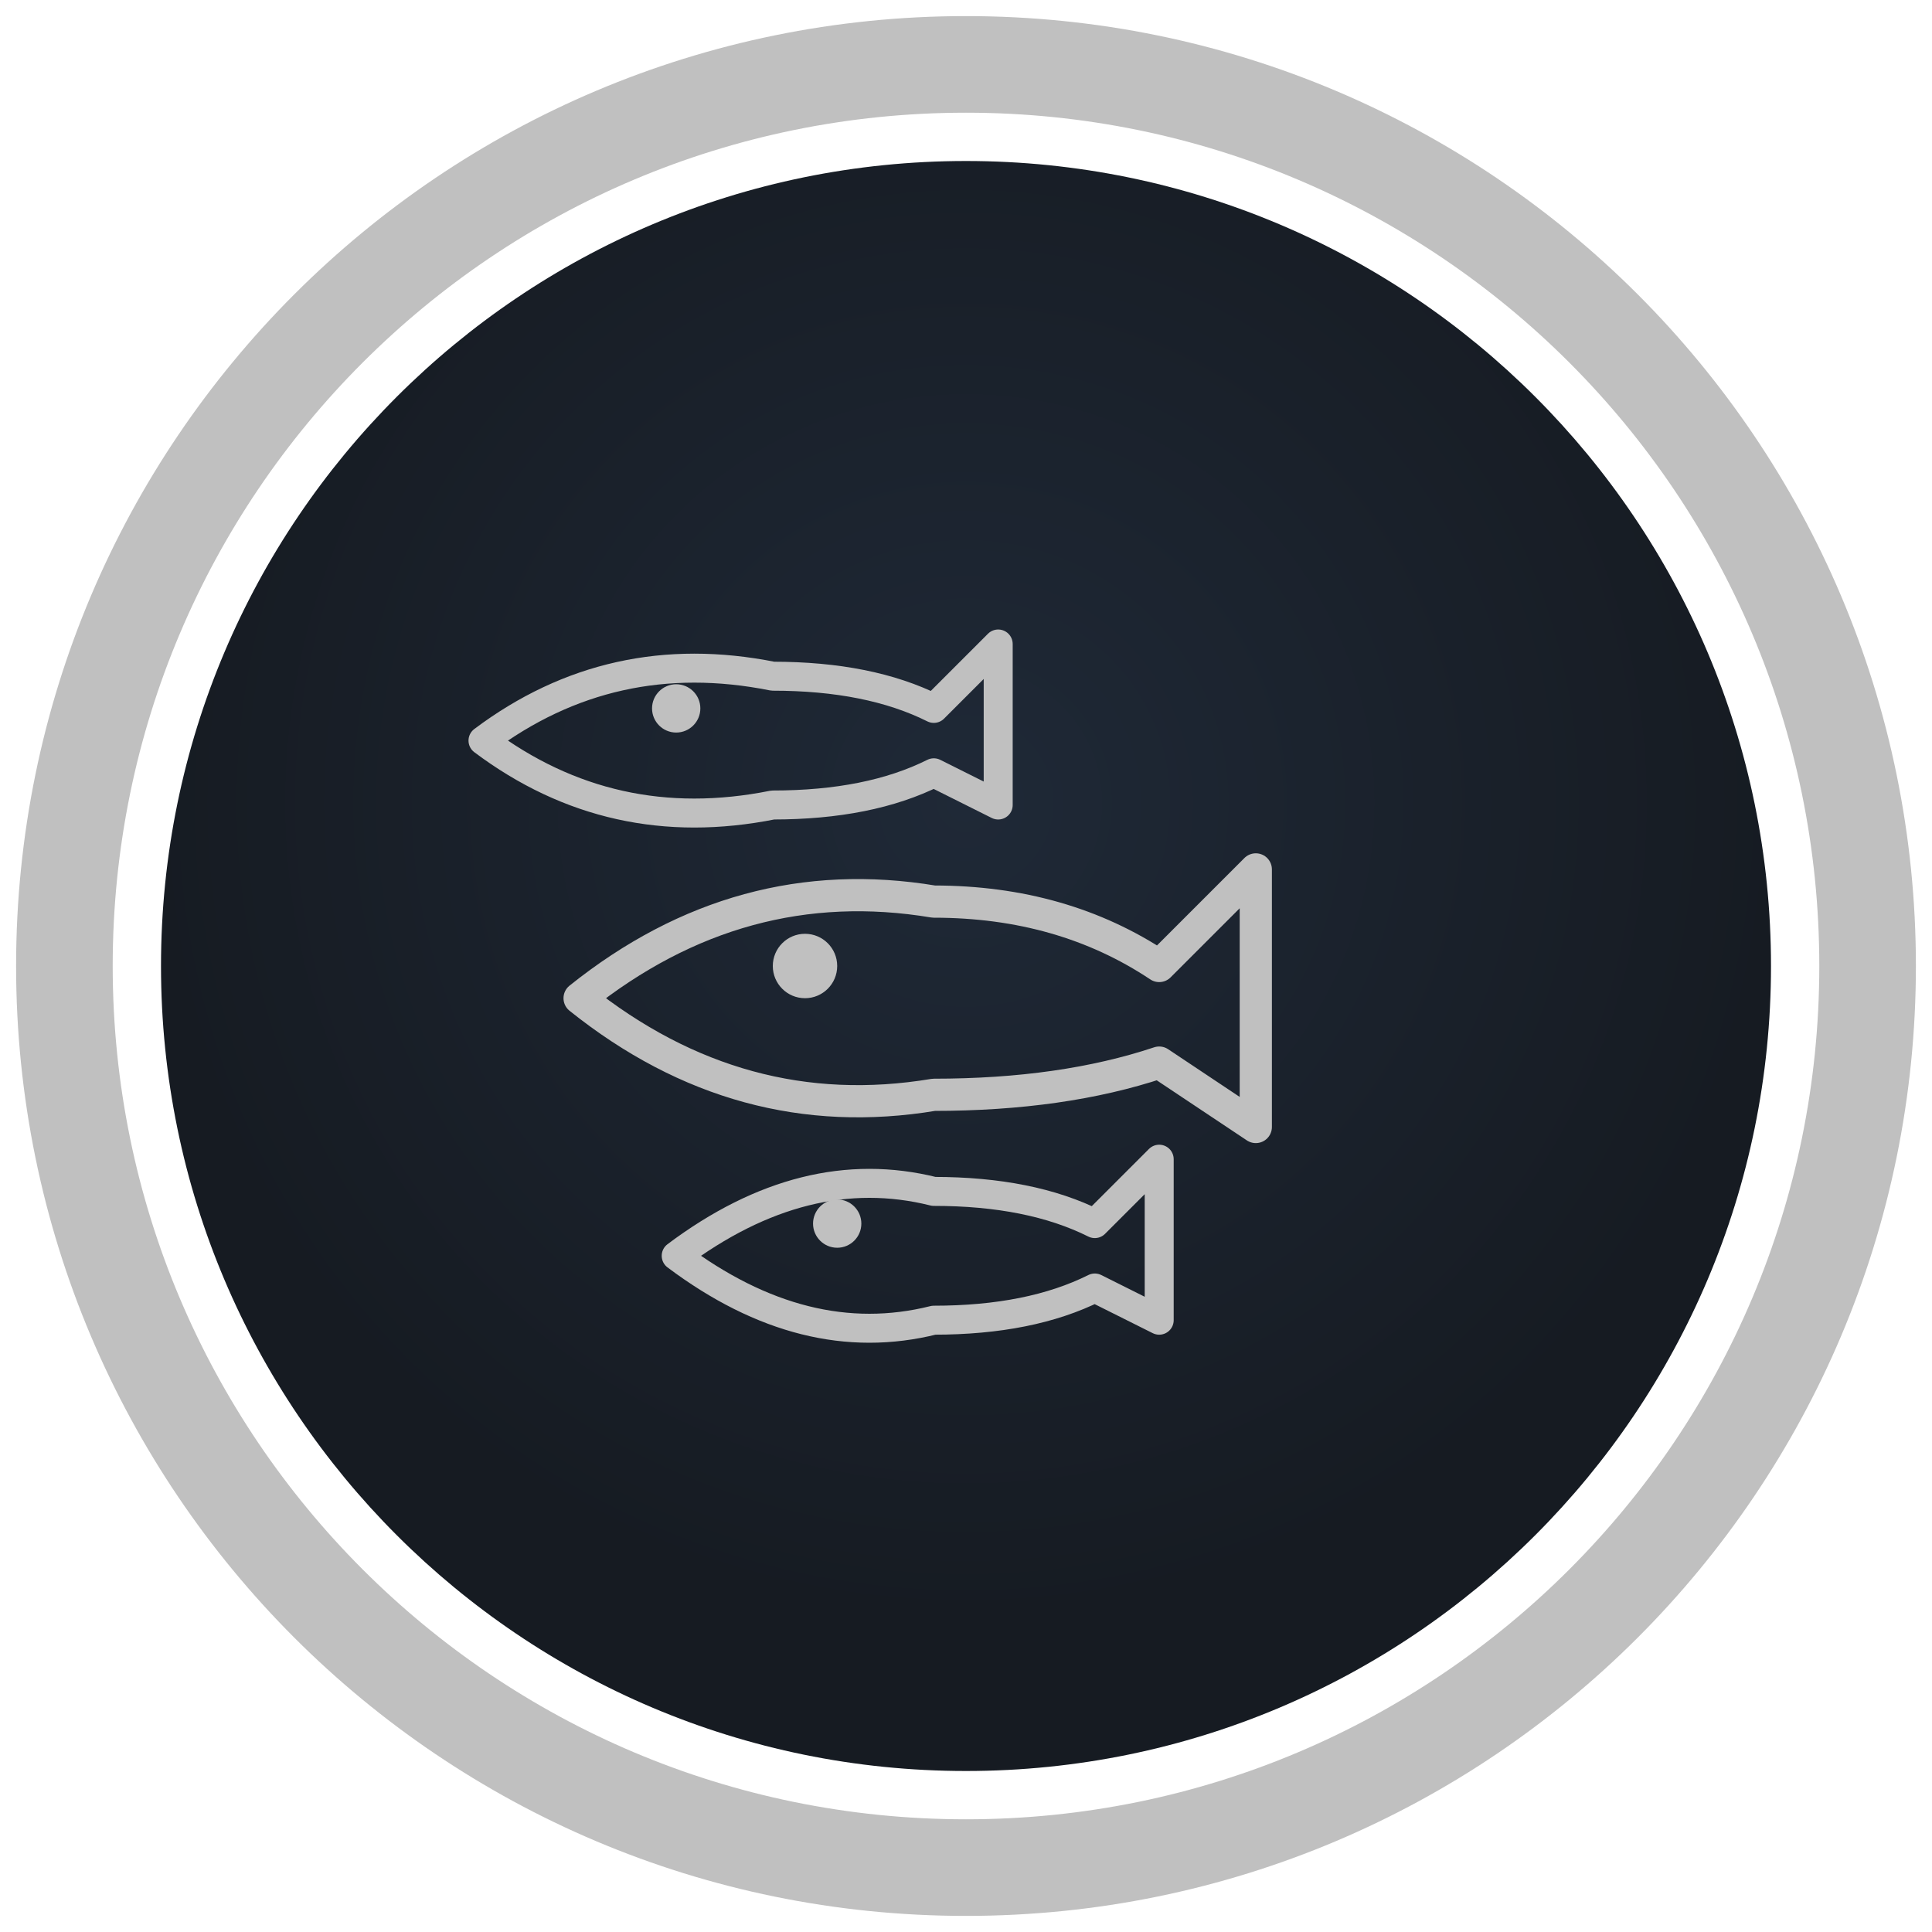
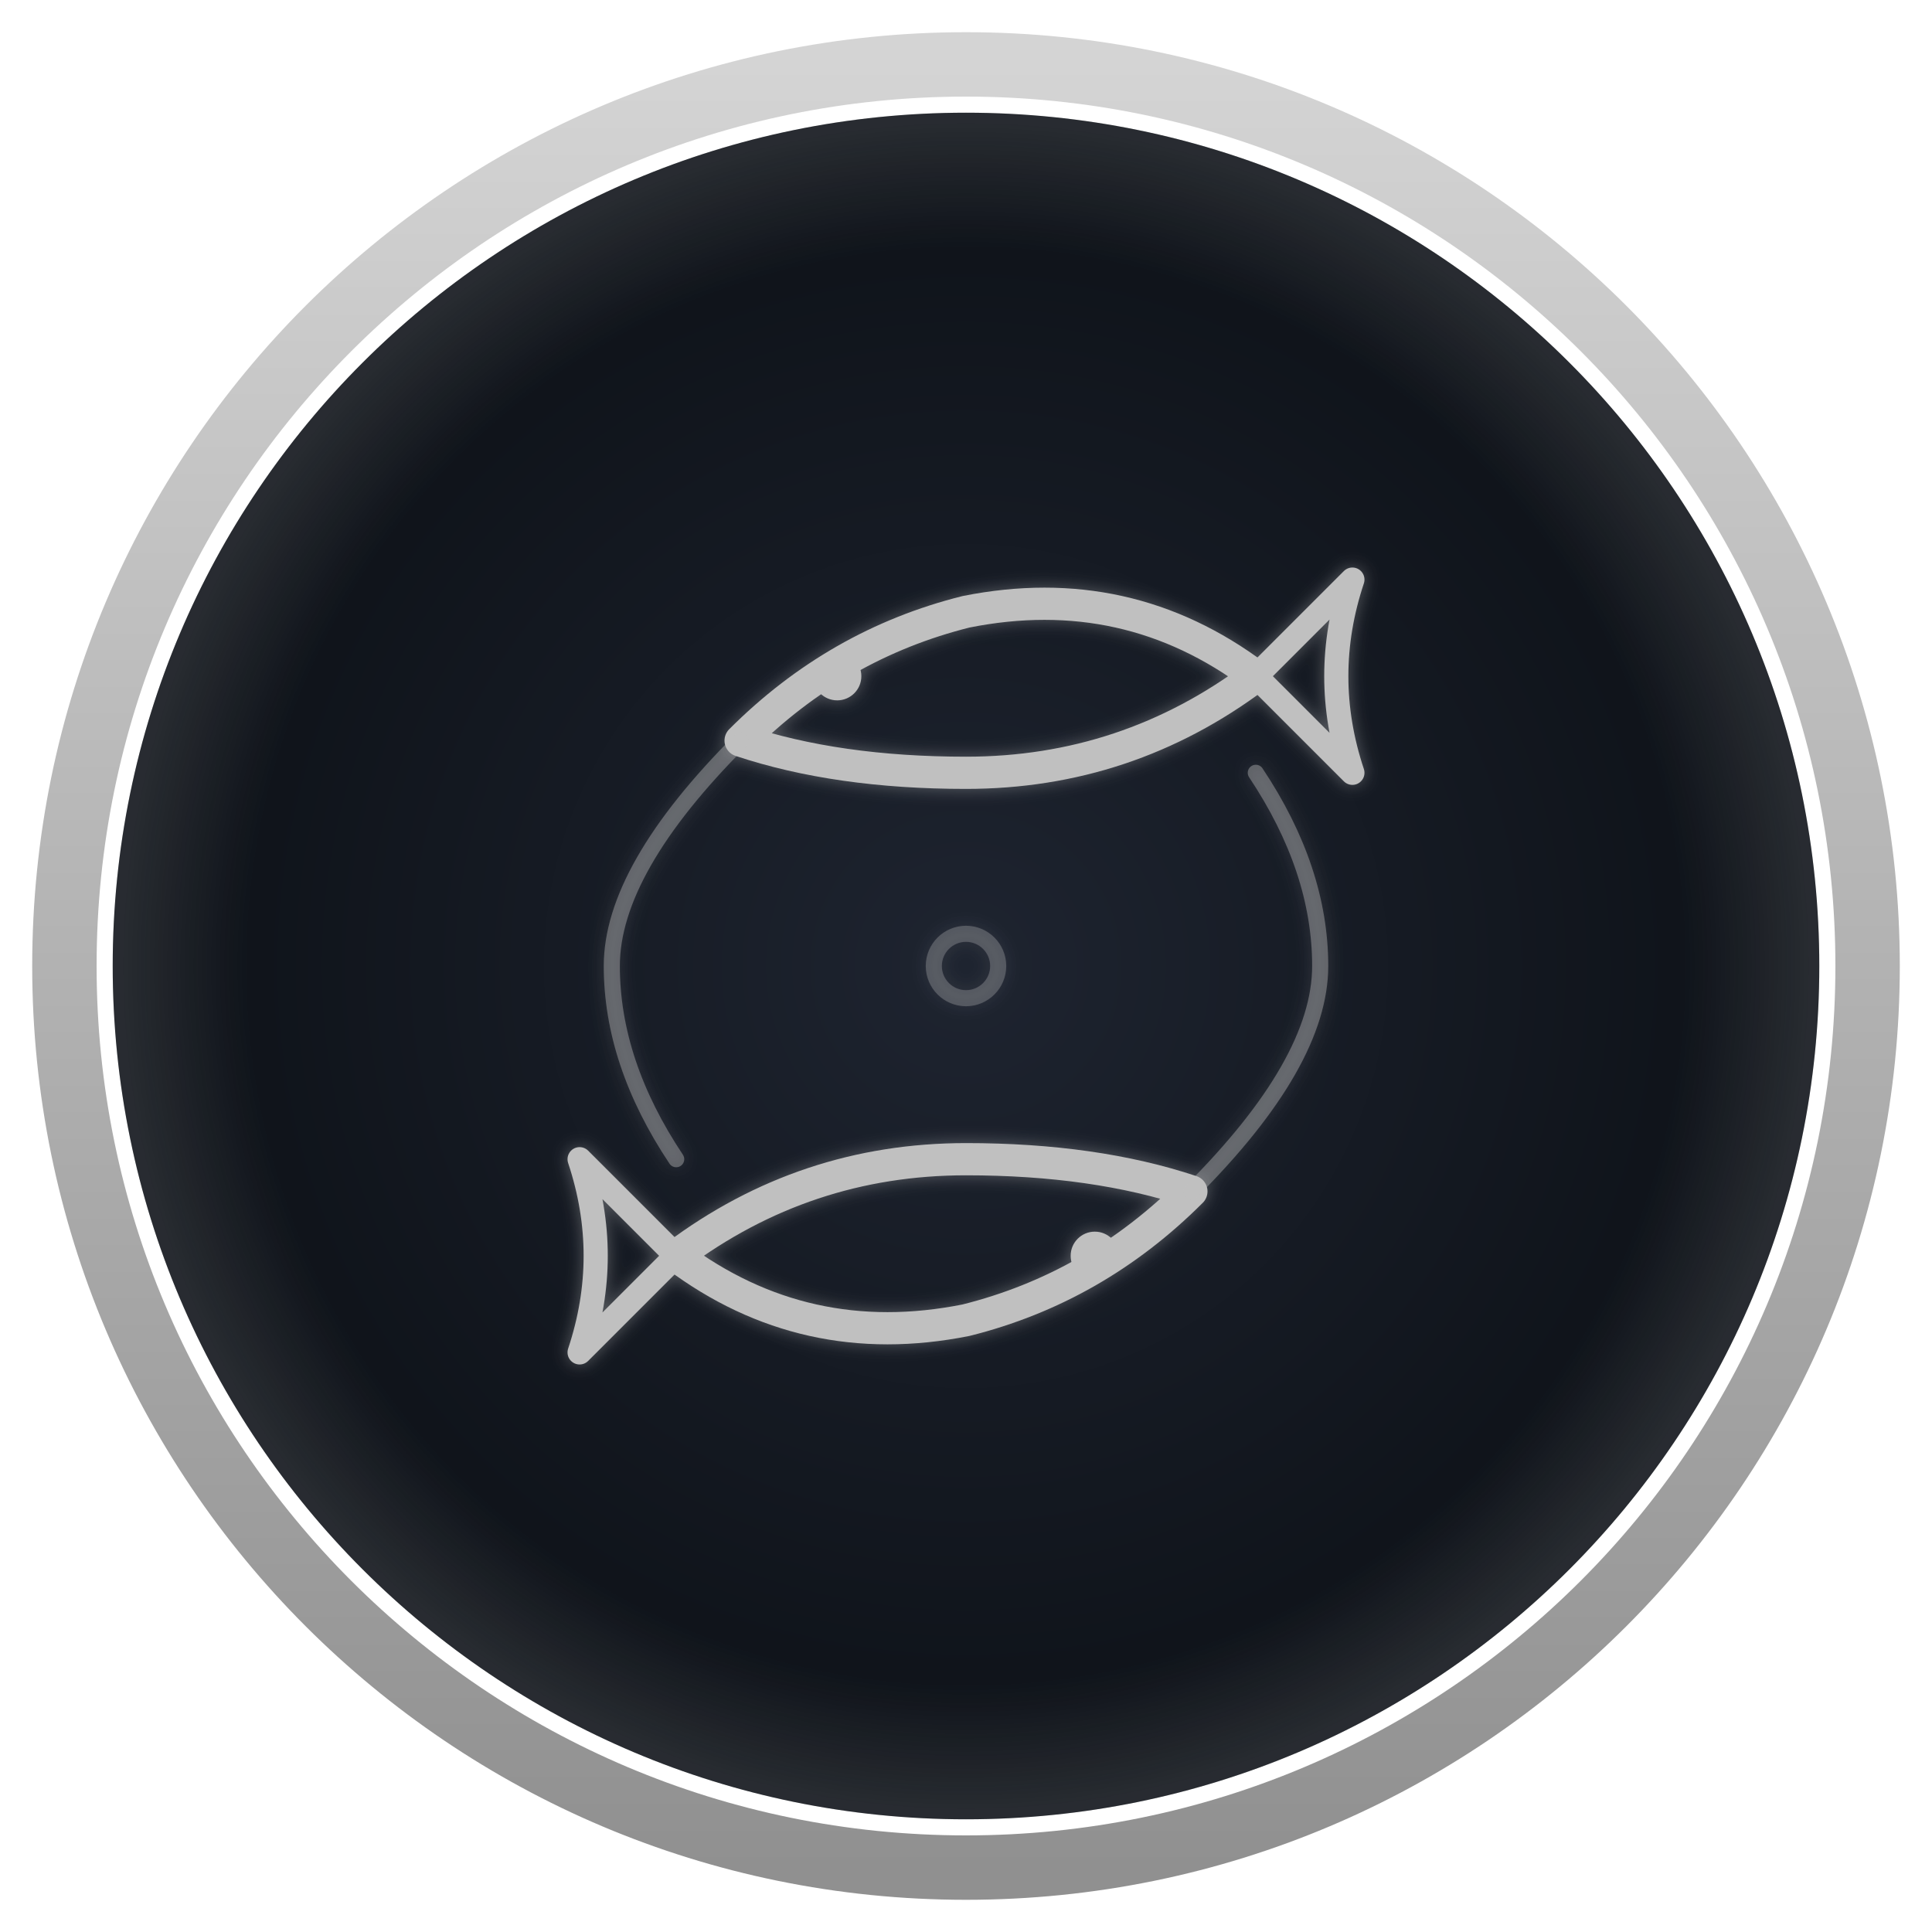
- <svg xmlns="http://www.w3.org/2000/svg" viewBox="0 0 120 120" width="120" height="120">
+ <svg xmlns="http://www.w3.org/2000/svg" viewBox="0 0 120 120">
  <defs>
-     <radialGradient id="bg" cx="50%" cy="40%" r="50%">
-       <stop offset="0%" stop-color="#1F2937" />
-       <stop offset="100%" stop-color="#161B22" />
+     <linearGradient id="ringGrad" x1="0" y1="0" x2="0" y2="1">
+       <stop offset="0%" stop-color="#D4D4D4" />
+       <stop offset="100%" stop-color="#909090" />
+     </linearGradient>
+     <radialGradient id="bgGrad" cx="50%" cy="50%" r="50%">
+       <stop offset="0%" stop-color="#1E2430" />
+       <stop offset="100%" stop-color="#0D1117" />
+     </radialGradient>
+     <filter id="iconShadow">
+       <feDropShadow dx="0" dy="0" stdDeviation="0.5" flood-color="#C0C0C0" flood-opacity="0.4" />
+     </filter>
+     <radialGradient id="innerGlow" cx="50%" cy="50%" r="50%">
+       <stop offset="85%" stop-color="#C0C0C0" stop-opacity="0" />
+       <stop offset="100%" stop-color="#C0C0C0" stop-opacity="0.15" />
    </radialGradient>
  </defs>
-   <circle cx="60" cy="60" r="56" fill="none" stroke="#C0C0C0" stroke-width="6" />
-   <circle cx="60" cy="60" r="50" fill="url(#bg)" />
-   <path d="M30 46 Q38 40 48 42 Q54 42 58 44 L62 40 L62 50 L58 48 Q54 50 48 50 Q38 52 30 46 Z" fill="none" stroke="#C0C0C0" stroke-width="1.8" stroke-linejoin="round" />
-   <circle cx="42" cy="44" r="1.5" fill="#C0C0C0" />
-   <path d="M36 62 Q46 54 58 56 Q66 56 72 60 L78 54 L78 70 L72 66 Q66 68 58 68 Q46 70 36 62 Z" fill="none" stroke="#C0C0C0" stroke-width="2" stroke-linejoin="round" />
-   <circle cx="50" cy="60" r="2" fill="#C0C0C0" />
-   <path d="M42 78 Q50 72 58 74 Q64 74 68 76 L72 72 L72 82 L68 80 Q64 82 58 82 Q50 84 42 78 Z" fill="none" stroke="#C0C0C0" stroke-width="1.8" stroke-linejoin="round" />
-   <circle cx="52" cy="76" r="1.5" fill="#C0C0C0" />
+   <circle cx="60" cy="60" r="56" fill="none" stroke="url(#ringGrad)" stroke-width="4" />
+   <circle cx="60" cy="60" r="53" fill="url(#bgGrad)" />
+   <circle cx="60" cy="60" r="53" fill="url(#innerGlow)" />
+   <g filter="url(#iconShadow)">
+     <path d="M78,42 Q70,36 60,38 Q52,40 46,46 Q52,48 60,48 Q70,48 78,42 Z" fill="none" stroke="#C0C0C0" stroke-width="2" stroke-linejoin="round" />
+     <path d="M78,42 L84,36 Q82,42 84,48 Z" fill="none" stroke="#C0C0C0" stroke-width="1.5" stroke-linejoin="round" />
+     <circle cx="52" cy="42" r="1.5" fill="#C0C0C0" />
+     <path d="M42,78 Q50,84 60,82 Q68,80 74,74 Q68,72 60,72 Q50,72 42,78 Z" fill="none" stroke="#C0C0C0" stroke-width="2" stroke-linejoin="round" />
+     <path d="M42,78 L36,84 Q38,78 36,72 Z" fill="none" stroke="#C0C0C0" stroke-width="1.5" stroke-linejoin="round" />
+     <circle cx="68" cy="78" r="1.5" fill="#C0C0C0" />
+     <path d="M46,46 Q38,54 38,60 Q38,66 42,72" fill="none" stroke="#C0C0C0" stroke-width="1" stroke-opacity="0.4" stroke-linecap="round" />
+     <path d="M74,74 Q82,66 82,60 Q82,54 78,48" fill="none" stroke="#C0C0C0" stroke-width="1" stroke-opacity="0.4" stroke-linecap="round" />
+     <circle cx="60" cy="60" r="2" fill="none" stroke="#C0C0C0" stroke-width="1" stroke-opacity="0.3" />
+   </g>
</svg>
